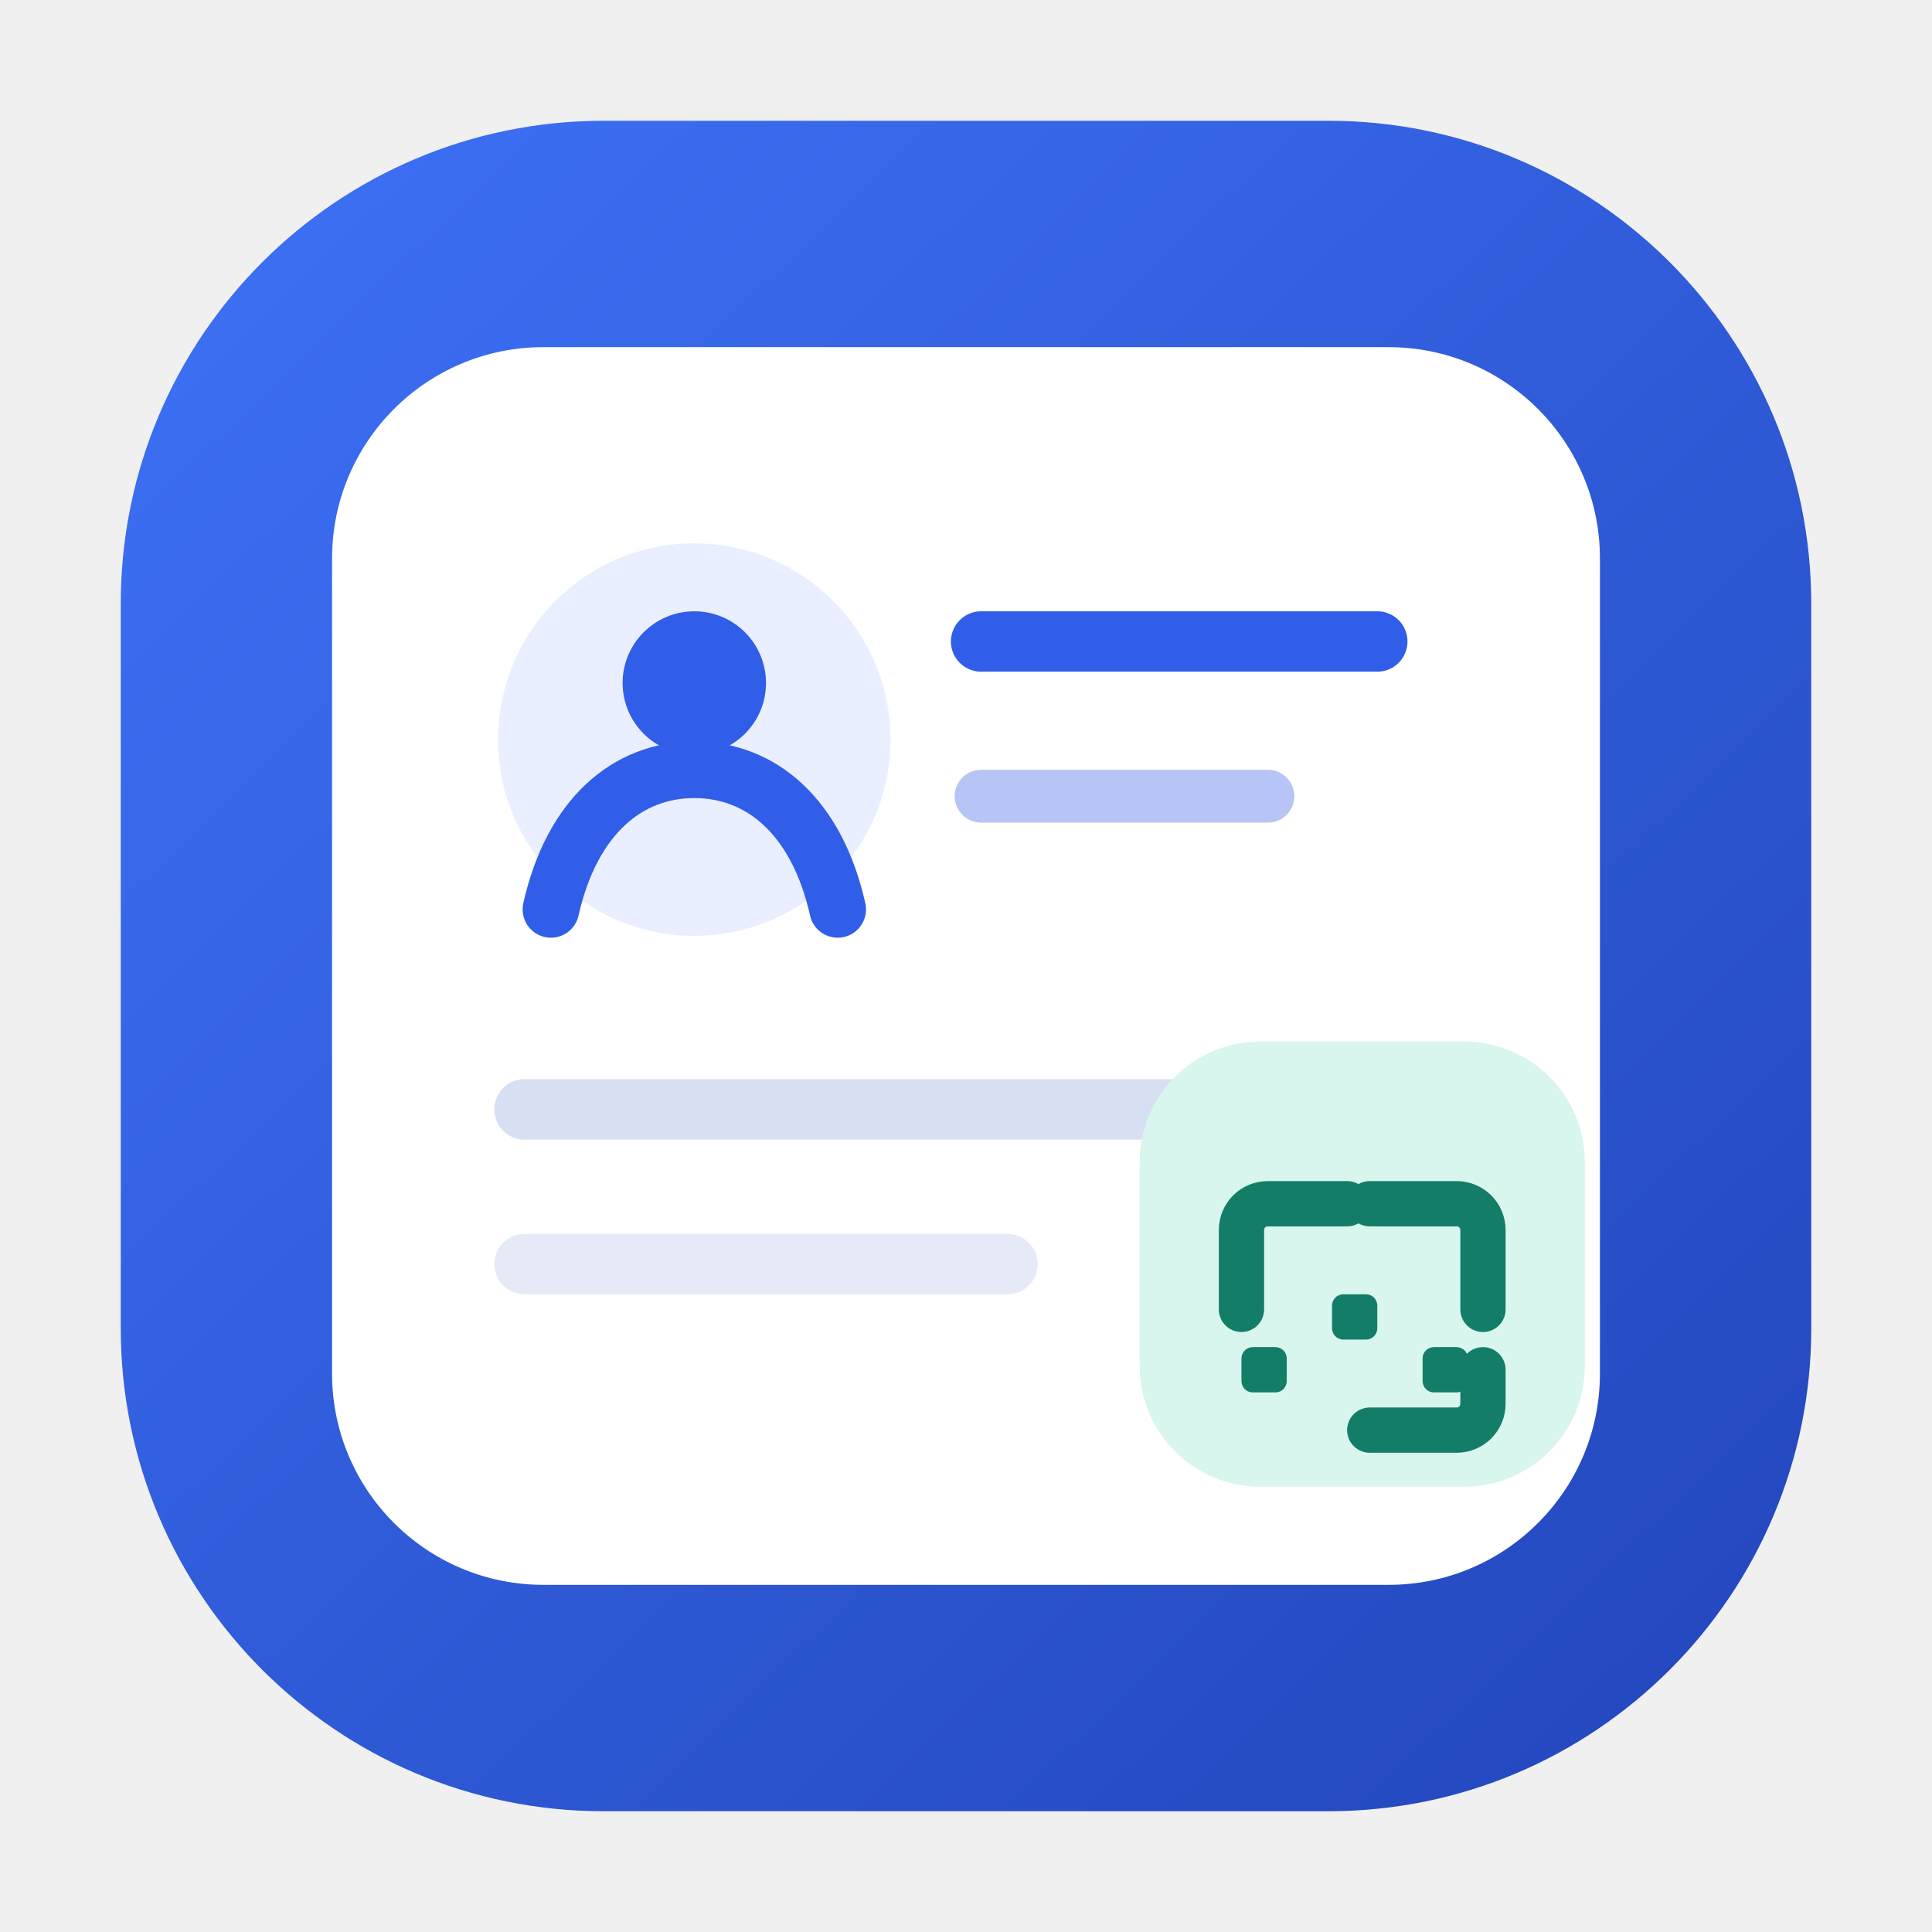
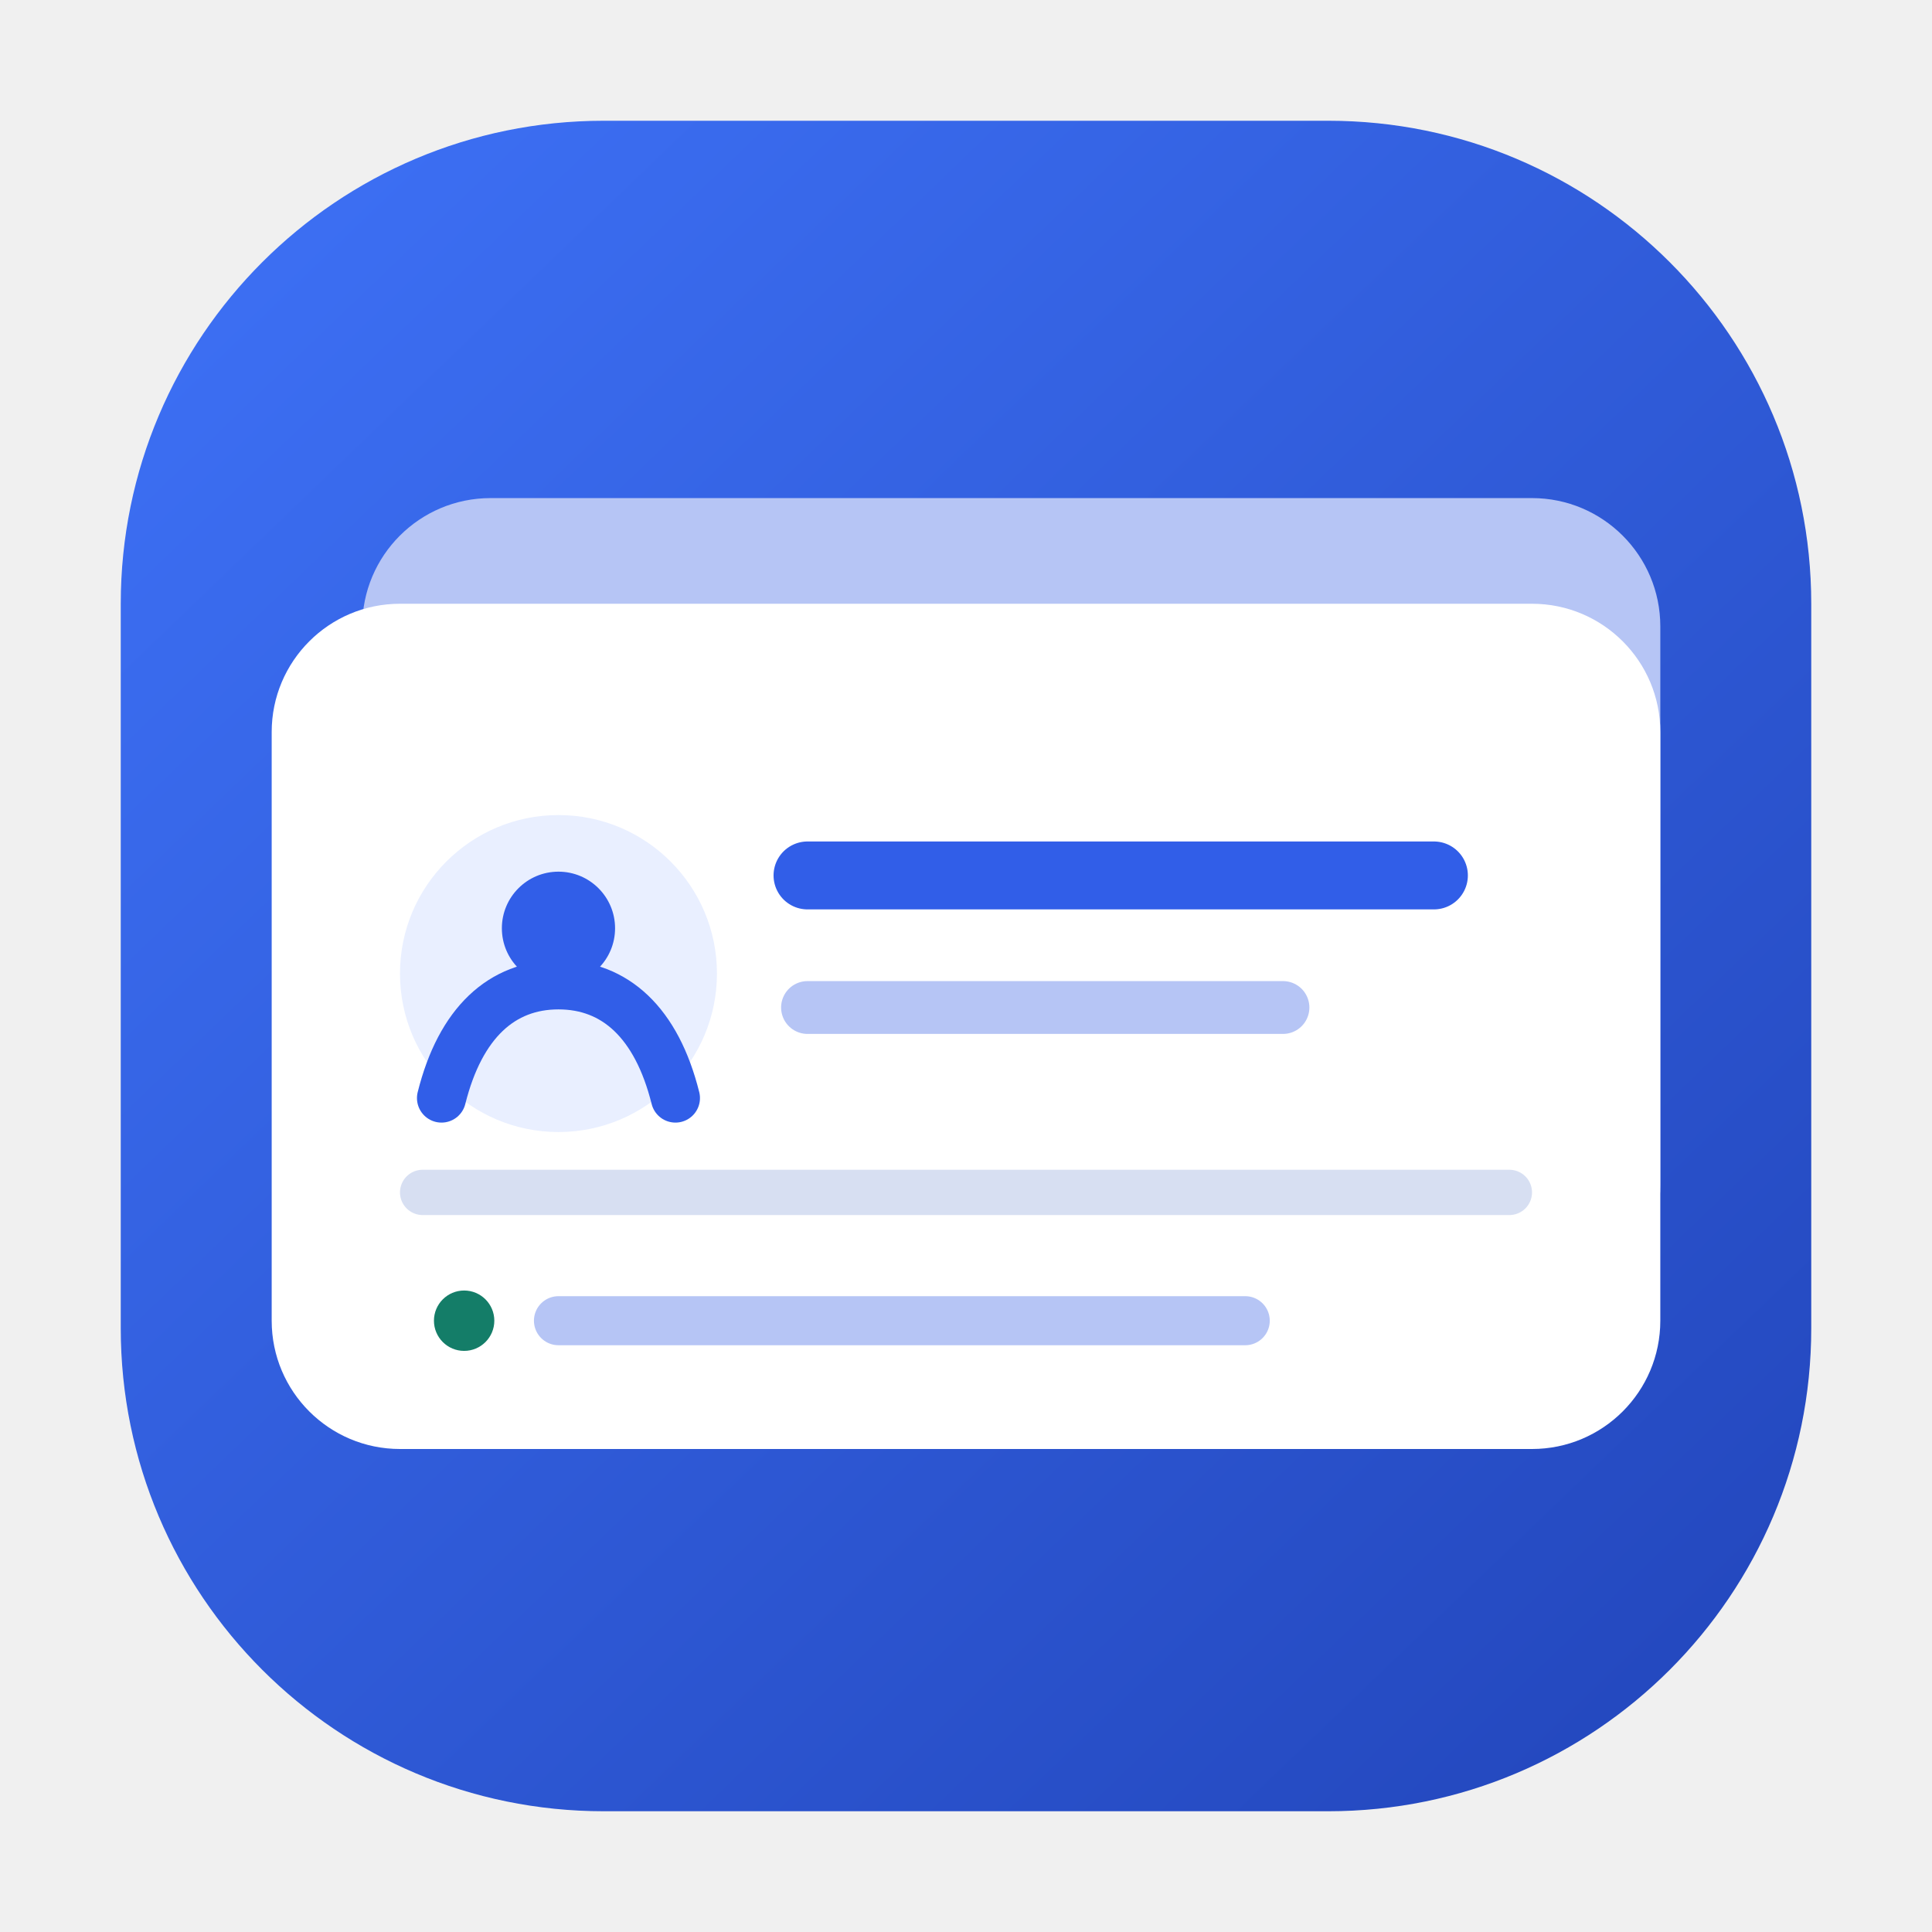
<svg xmlns="http://www.w3.org/2000/svg" width="512" height="512" viewBox="0 0 512 512" fill="none">
  <defs>
    <linearGradient id="background" x1="54" y1="50" x2="454" y2="466" gradientUnits="userSpaceOnUse">
      <stop stop-color="#3D70F5" />
      <stop offset="1" stop-color="#2347BD" />
    </linearGradient>
  </defs>
  <rect x="32" y="32" width="448" height="448" rx="128" fill="url(#background)" />
-   <rect x="88" y="92" width="336" height="328" rx="56" fill="white" />
-   <circle cx="184" cy="196" r="52" fill="#E9EFFF" />
-   <circle cx="184" cy="181" r="19" fill="#315EE8" />
-   <path d="M146 241C151.5 216.5 166.2 204 184 204C201.8 204 216.5 216.5 222 241" stroke="#315EE8" stroke-width="15" stroke-linecap="round" />
-   <path d="M260 170H365" stroke="#315EE8" stroke-width="16" stroke-linecap="round" />
-   <path d="M260 211H336" stroke="#B6C5F5" stroke-width="14" stroke-linecap="round" />
-   <path d="M139 294H347" stroke="#D7DFF2" stroke-width="16" stroke-linecap="round" />
-   <path d="M139 335H267" stroke="#E5EAF6" stroke-width="16" stroke-linecap="round" />
-   <rect x="302" y="276" width="118" height="118" rx="32" fill="#D9F6EE" />
-   <path d="M329 347V326C329 322.1 332.1 319 336 319H357" stroke="#147D68" stroke-width="12" stroke-linecap="round" stroke-linejoin="round" />
-   <path d="M363 319H386C389.9 319 393 322.1 393 326V347" stroke="#147D68" stroke-width="12" stroke-linecap="round" stroke-linejoin="round" />
-   <path d="M393 363V372C393 375.9 389.9 379 386 379H363" stroke="#147D68" stroke-width="12" stroke-linecap="round" stroke-linejoin="round" />
-   <rect x="329" y="357" width="12" height="12" rx="3" fill="#147D68" />
-   <rect x="353" y="343" width="12" height="12" rx="3" fill="#147D68" />
-   <rect x="377" y="357" width="12" height="12" rx="3" fill="#147D68" />
+   <rect x="96" y="132" width="344" height="216" rx="34" fill="#B6C5F5" />
+   <rect x="72" y="160" width="368" height="224" rx="34" fill="white" />
+   <circle cx="148" cy="258" r="42" fill="#E9EFFF" />
+   <circle cx="148" cy="246" r="15" fill="#315EE8" />
+   <path d="M117 291C122 271 133 261 148 261C163 261 174 271 179 291" stroke="#315EE8" stroke-width="13" stroke-linecap="round" />
+   <path d="M214 232H380" stroke="#315EE8" stroke-width="18" stroke-linecap="round" />
+   <path d="M214 267H340" stroke="#B6C5F5" stroke-width="14" stroke-linecap="round" />
+   <path d="M112 316H400" stroke="#D7DFF2" stroke-width="12" stroke-linecap="round" />
+   <circle cx="123" cy="350" r="8" fill="#147D68" />
+   <path d="M148 350H330" stroke="#B6C5F5" stroke-width="13" stroke-linecap="round" />
</svg>
